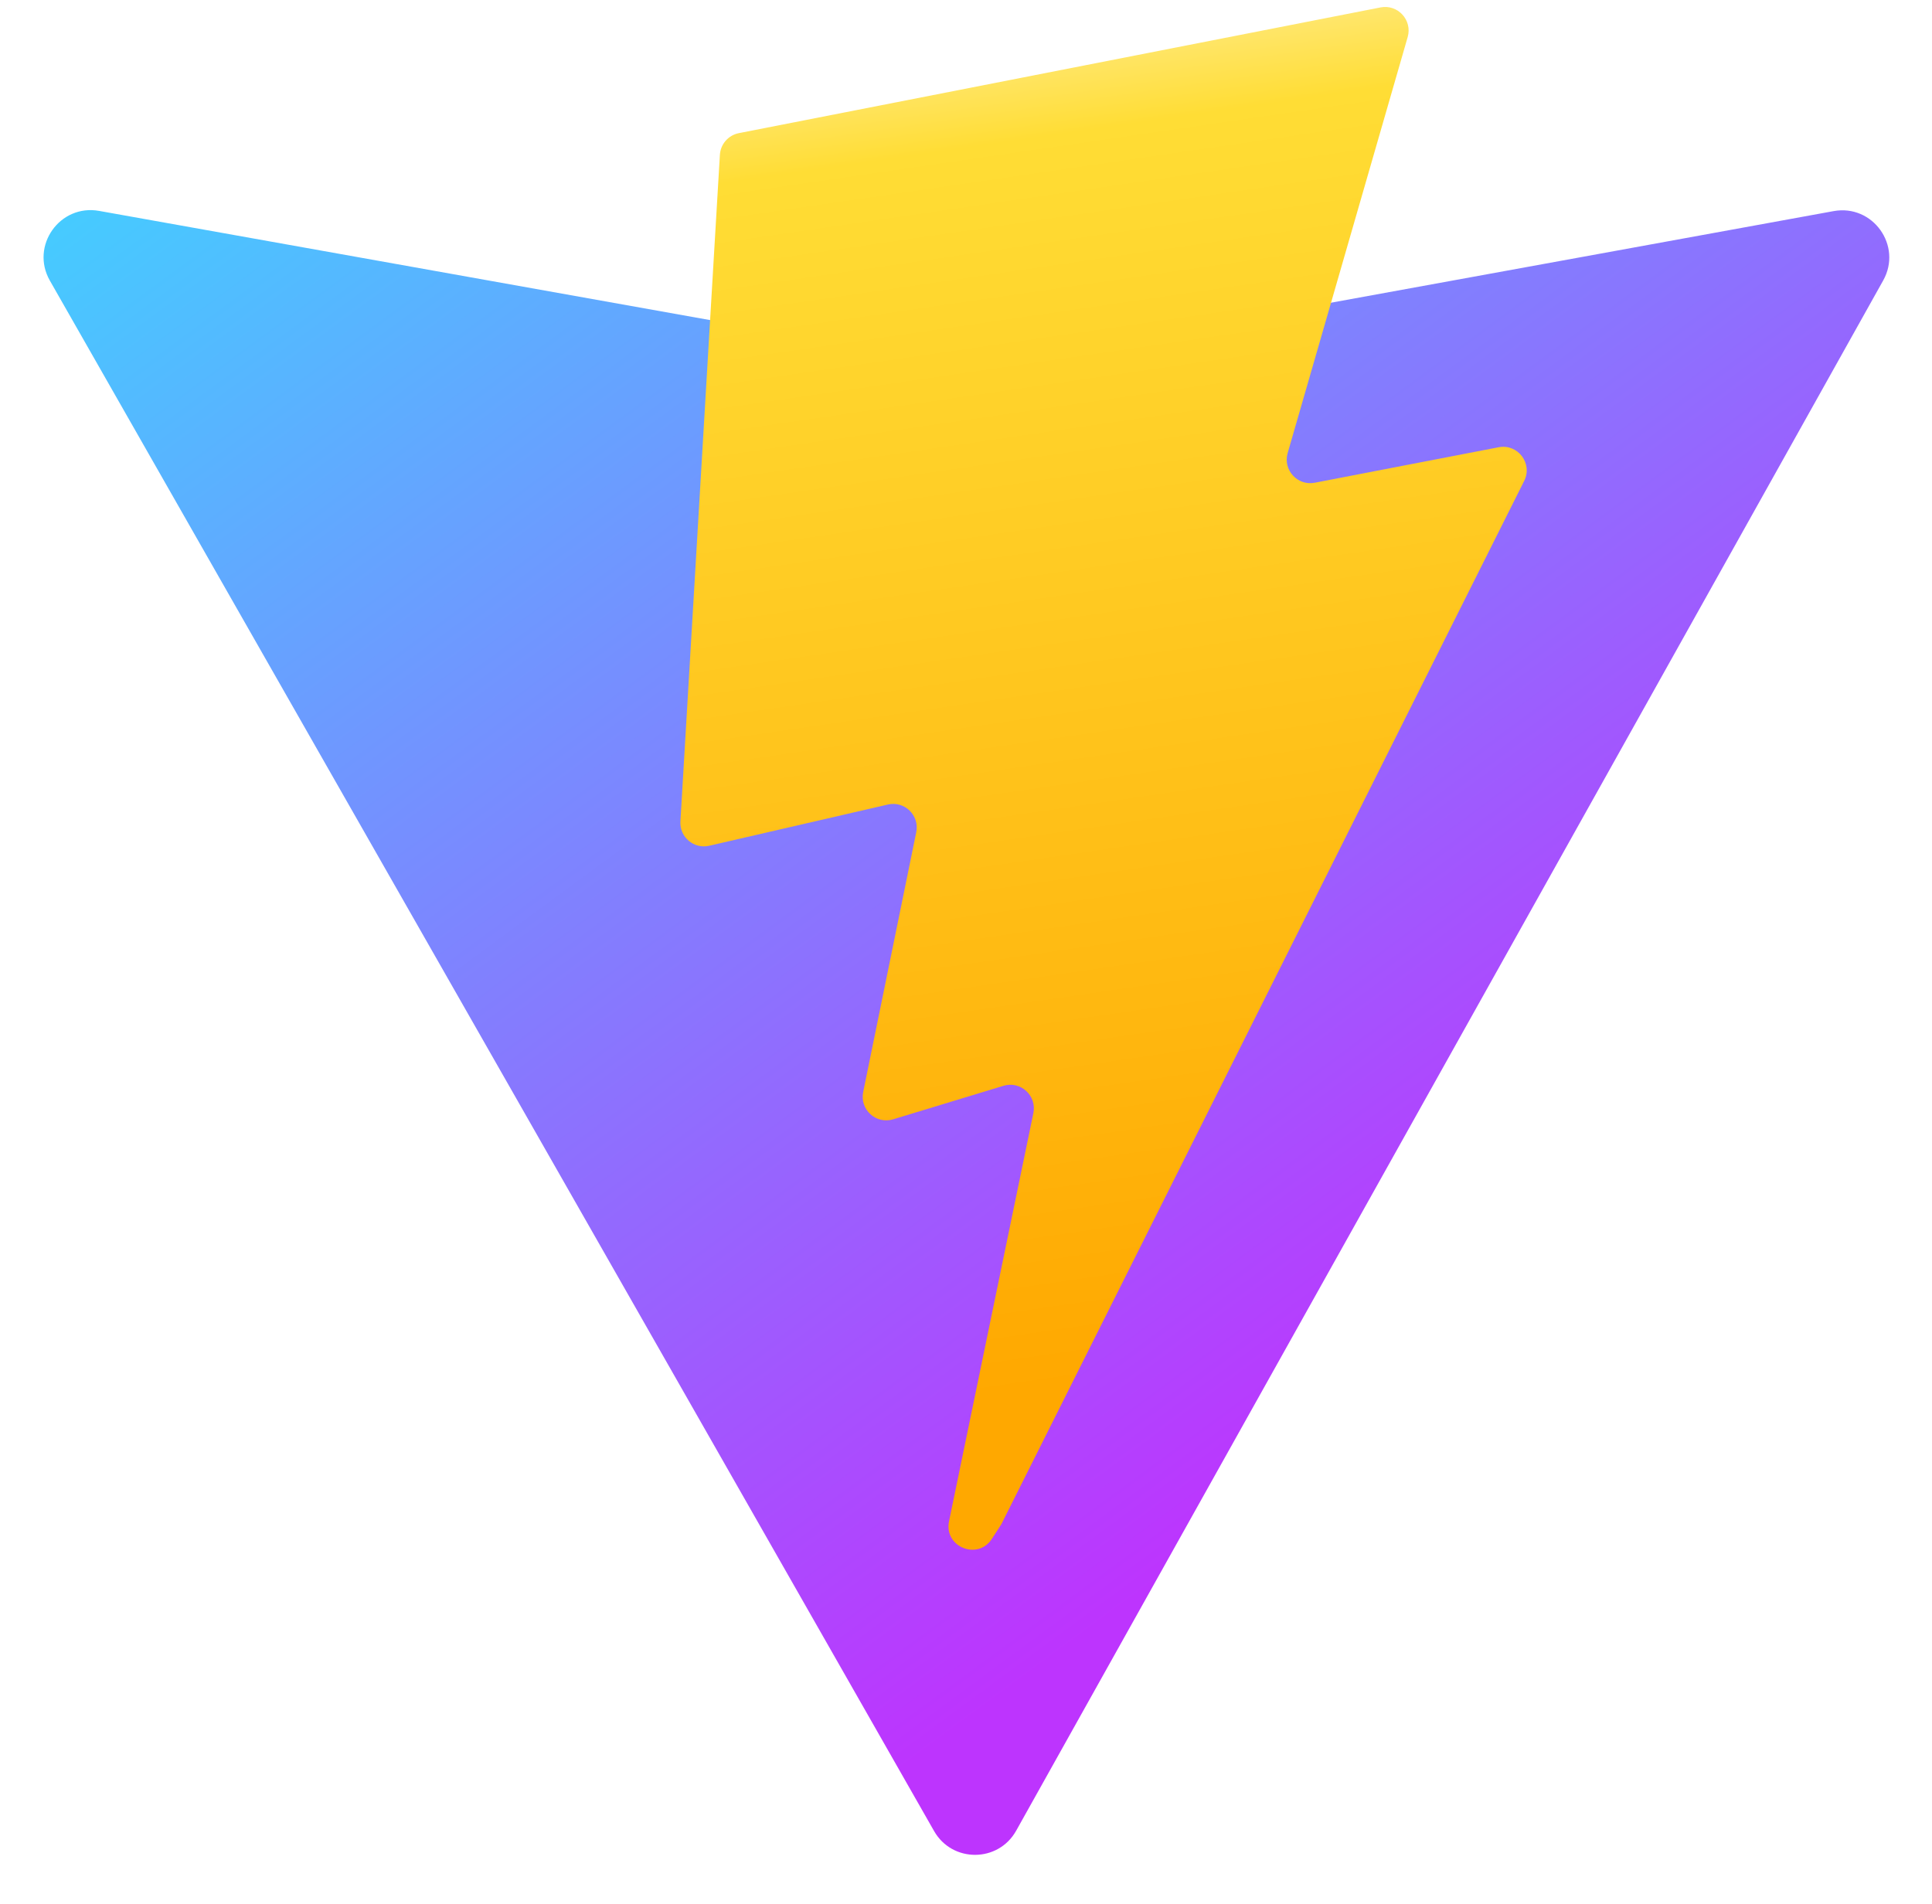
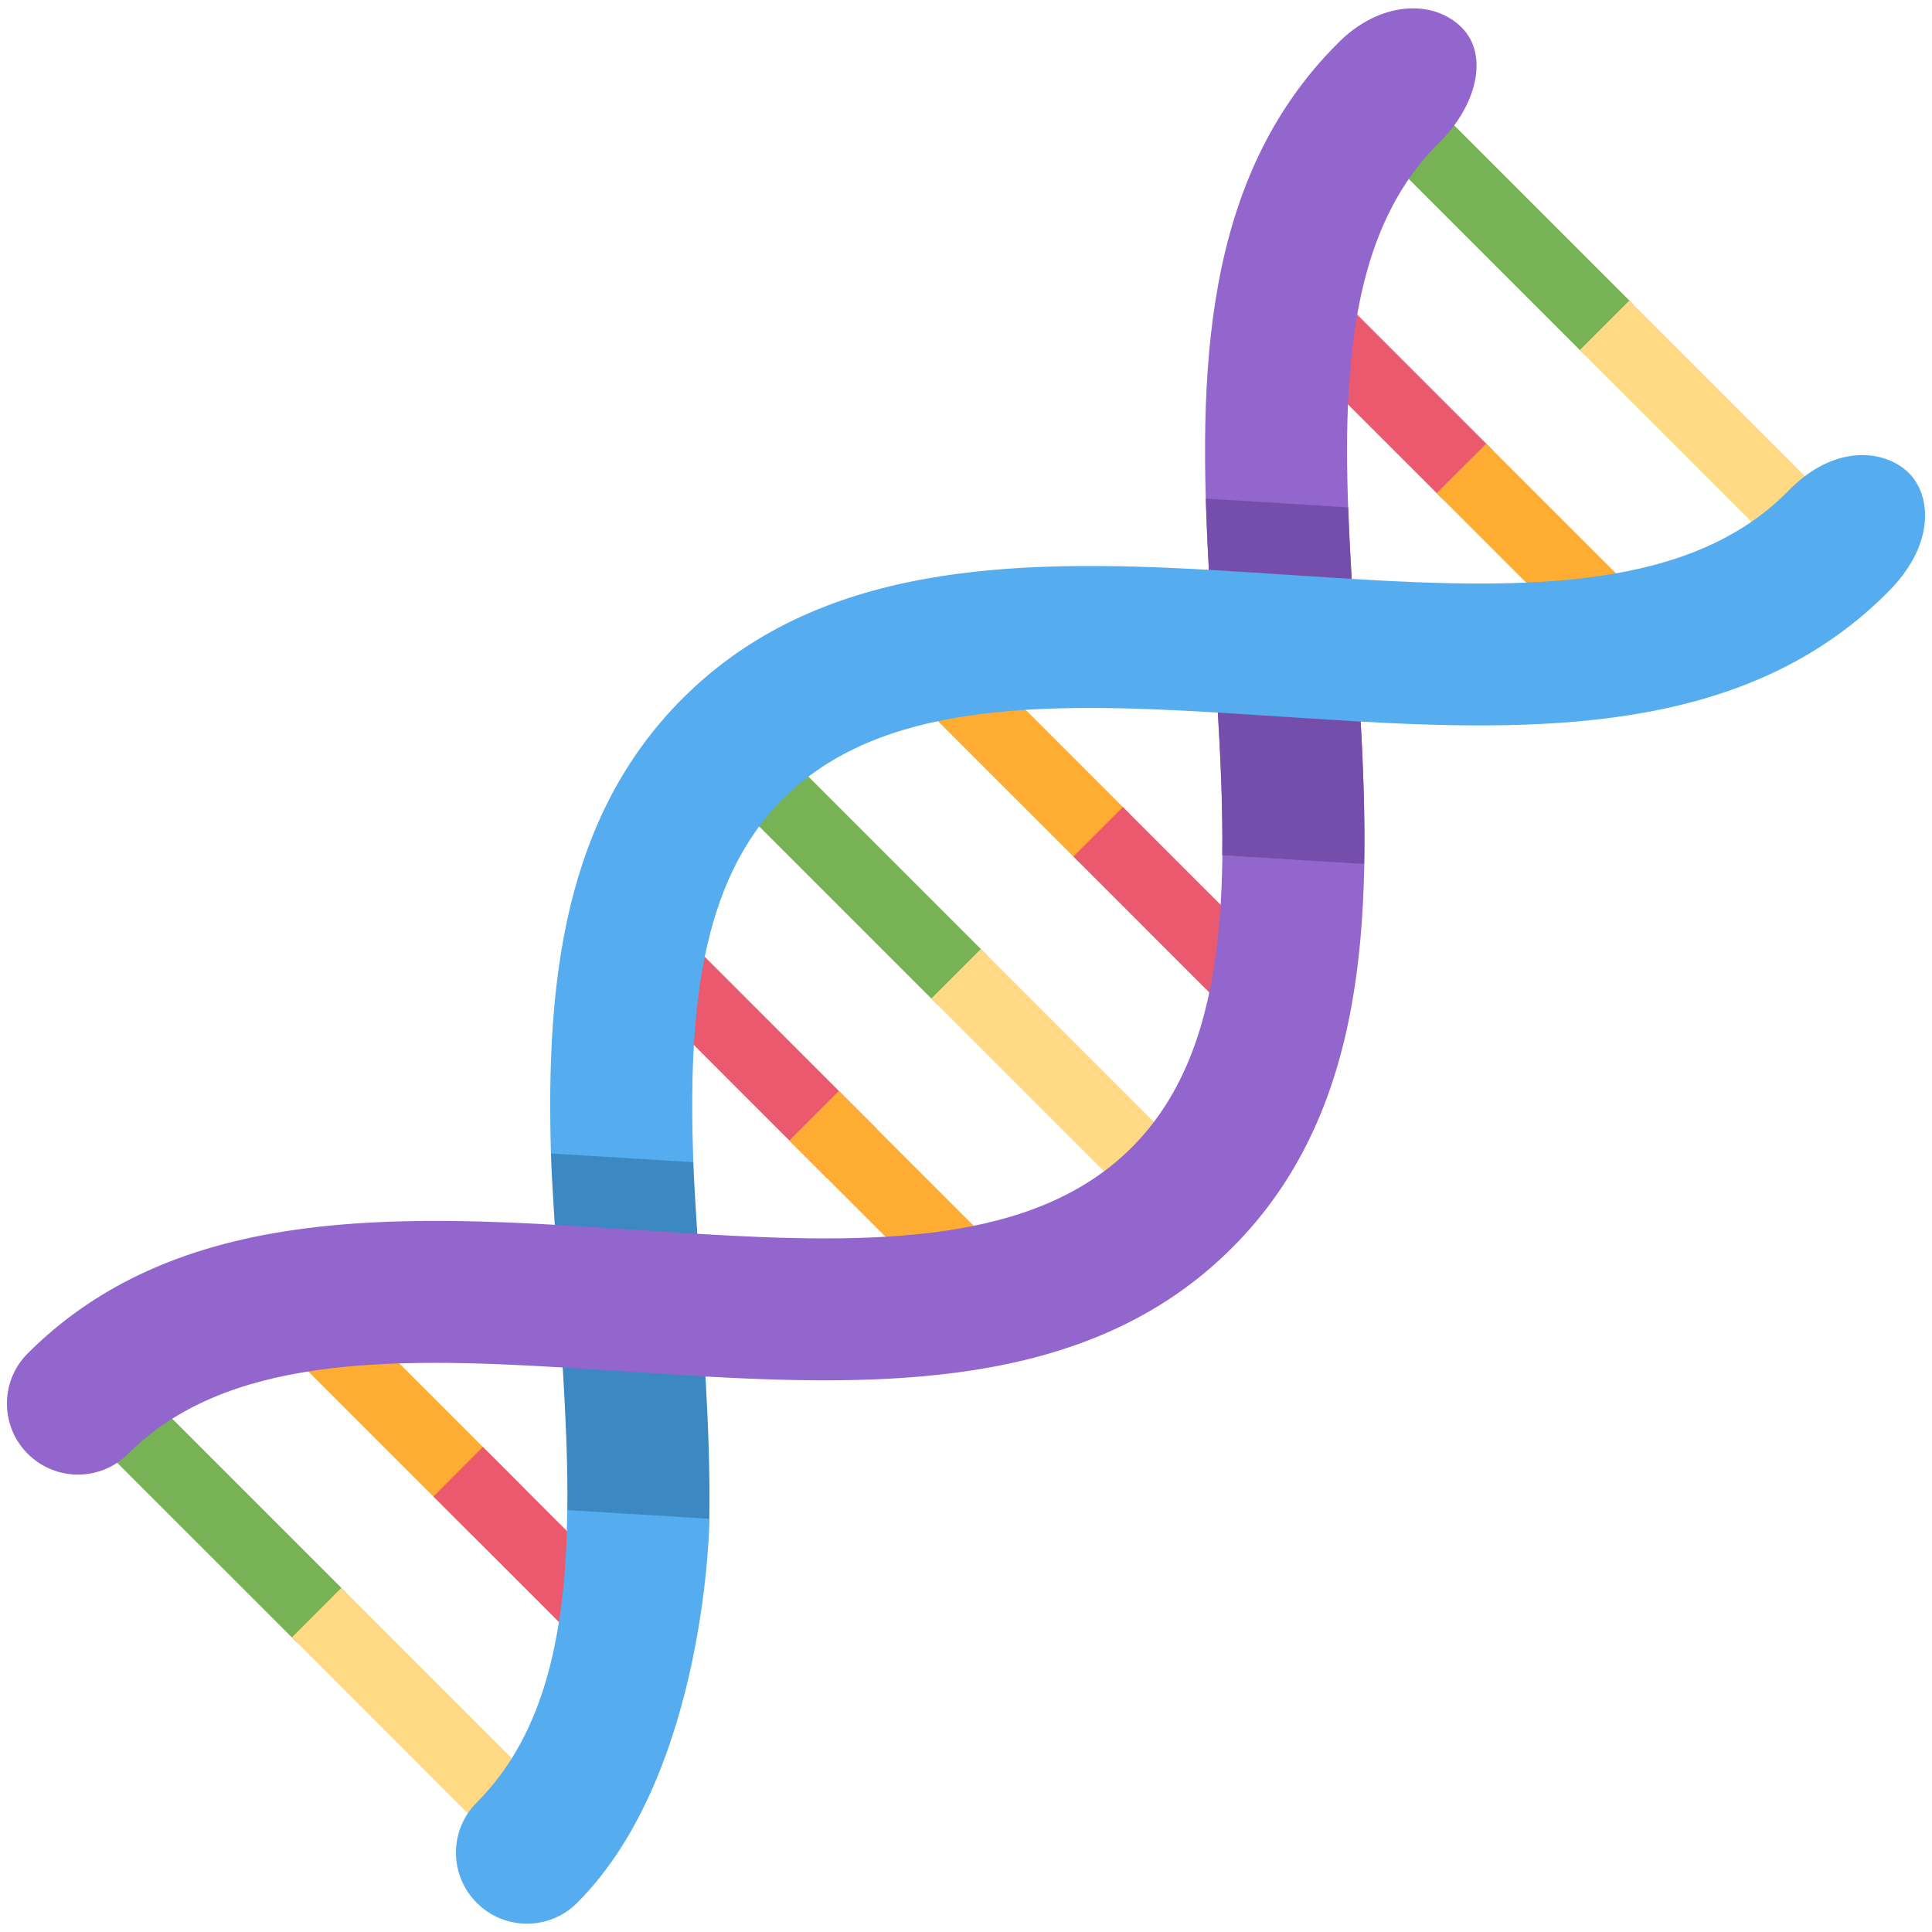
- <svg xmlns="http://www.w3.org/2000/svg" width="410" height="404" viewBox="0 0 410 404" fill="none">
-   <path d="M399.641 59.525L215.643 388.545C211.844 395.338 202.084 395.378 198.228 388.618L10.582 59.556C6.381 52.19 12.68 43.267 21.028 44.759L205.223 77.682C206.398 77.892 207.601 77.89 208.776 77.676L389.119 44.806C397.439 43.289 403.768 52.143 399.641 59.525Z" fill="url(#paint0_linear)" />
-   <path d="M292.965 1.574L156.801 28.255C154.563 28.694 152.906 30.59 152.771 32.866L144.395 174.33C144.198 177.662 147.258 180.248 150.51 179.498L188.42 170.749C191.967 169.931 195.172 173.055 194.443 176.622L183.18 231.775C182.422 235.487 185.907 238.661 189.532 237.56L212.947 230.446C216.577 229.344 220.065 232.527 219.297 236.242L201.398 322.875C200.278 328.294 207.486 331.249 210.492 326.603L212.5 323.5L323.454 102.072C325.312 98.365 322.108 94.137 318.036 94.923L279.014 102.454C275.347 103.161 272.227 99.746 273.262 96.158L298.731 7.867C299.767 4.273 296.636 0.855 292.965 1.574Z" fill="url(#paint1_linear)" />
-   <defs>
-     <linearGradient id="paint0_linear" x1="6" y1="33" x2="235" y2="344" gradientUnits="userSpaceOnUse">
-       <stop stop-color="#41D1FF" />
-       <stop offset="1" stop-color="#BD34FE" />
-     </linearGradient>
-     <linearGradient id="paint1_linear" x1="194.651" y1="8.818" x2="236.076" y2="292.989" gradientUnits="userSpaceOnUse">
-       <stop stop-color="#FFEA83" />
-       <stop offset="0.083" stop-color="#FFDD35" />
-       <stop offset="1" stop-color="#FFA800" />
-     </linearGradient>
-   </defs>
+ <svg xmlns="http://www.w3.org/2000/svg" viewBox="0 0 36 36">
+   <path fill="#77B255" d="M3.019 26.246l3.432 3.432-.923.922-3.432-3.431z" />
+   <path fill="#FFD983" d="M6.362 29.587l3.431 3.432-.923.923-3.43-3.432z" />
+   <path fill="#FFAC33" d="M6.273 24.237l3.432 3.432-.923.923L5.35 25.16z" />
+   <path fill="#EA596E" d="M8.998 26.962l3.432 3.432-.923.923-3.431-3.432zm3.909-9.359l3.431 3.432-.923.923-3.431-3.432z" />
+   <path fill="#FFAC33" d="M15.631 20.329l3.432 3.431-.923.923-3.432-3.431z" />
+   <path fill="#77B255" d="M14.97 14.377l3.432 3.432-.922.923-3.432-3.432z" />
+   <path fill="#FFD983" d="M18.277 17.683l3.432 3.432-.923.923-3.432-3.432z" />
+   <path fill="#FFAC33" d="M17.616 11.731l3.432 3.432-.923.922-3.432-3.431z" />
+   <path fill="#EA596E" d="M20.923 15.038l3.432 3.431-.923.923-3.431-3.432zM24.387 4.96l3.432 3.432-.923.922-3.432-3.431z" />
+   <path fill="#FFAC33" d="M27.694 8.267l3.432 3.431-.923.923-3.432-3.432z" />
+   <path fill="#77B255" d="M27.013 2.252l3.432 3.432-.923.923-3.432-3.432z" />
+   <path fill="#FFD983" d="M30.36 5.6l3.432 3.431-.923.923-3.432-3.431z" />
+   <path fill="#9266CC" d="M24.922.812c-2.52 2.52-2.601 6.145-2.396 9.806.501.028 1.002.061 1.502.094.39.026.775.051 1.159.074-.198-3.286-.199-6.299 1.606-8.104.727-.703.955-1.653.447-2.166-.535-.54-1.542-.497-2.318.296z" />
+   <path fill="#3B88C3" d="M13.146 25.65l-.153-2.66c-.026-.445-.058-.899-.074-1.332-.296-.296-2.466-.349-2.653-.162.013.44.047.884.071 1.327.028.502.126 2.275.149 2.66.054.91.096 1.806.086 2.656.259.259 2.371.437 2.645.162.015-.872-.022-1.761-.071-2.651z" />
+   <path fill="#55ACEE" d="M13.22 28.3l-2.649-.162c-.026 2.209-.384 4.145-1.687 5.448-.517.517-.517 1.354 0 1.871.258.258.597.388.935.388.338 0 .677-.129.935-.388 2.423-2.422 2.467-7.174 2.466-7.157z" />
+   <path fill="#9266CC" d="M25.354 13.447c-.501-.028-1.003-.061-1.503-.094-.389-.026-.775-.051-1.158-.074.198 3.285.199 6.299-1.607 8.104-1.804 1.804-4.813 1.805-8.094 1.607-.386-.023-2.159-.14-2.656-.168-3.667-.206-7.297-.126-9.82 2.397-.516.516-.516 1.353.001 1.87.258.258.597.388.935.388.338 0 .677-.129.935-.388 1.805-1.804 4.815-1.806 8.098-1.608.385.023 2.161.14 2.66.168 3.662.205 7.289.125 9.811-2.396 2.521-2.52 2.603-6.145 2.398-9.806z" />
+   <path fill="#744EAA" d="M25.354 13.447c-.028-.501-.145-2.277-.168-2.66-.027-.45-.049-.894-.064-1.332-.336-.021-2.1-.133-2.653-.163.013.44.032.883.056 1.326.028.501.145 2.277.168 2.661.055.914.091 1.804.081 2.656.333.021 2.094.132 2.645.162.015-.872-.015-1.759-.065-2.65z" />
+   <path fill="#55ACEE" d="M35.581 8.827c-.42-.436-1.385-.601-2.291.353-1.805 1.805-4.817 1.806-8.104 1.607-.384-.023-2.16-.141-2.661-.169-3.66-.205-7.286-.123-9.806 2.397-2.215 2.215-2.545 5.284-2.453 8.48.553.03 2.319.142 2.653.162-.098-2.755.113-5.214 1.671-6.772 1.805-1.805 4.818-1.805 8.104-1.607.383.023 2.16.14 2.661.168 3.661.205 7.286.124 9.806-2.396.886-.869.84-1.787.42-2.223z" />
</svg>
